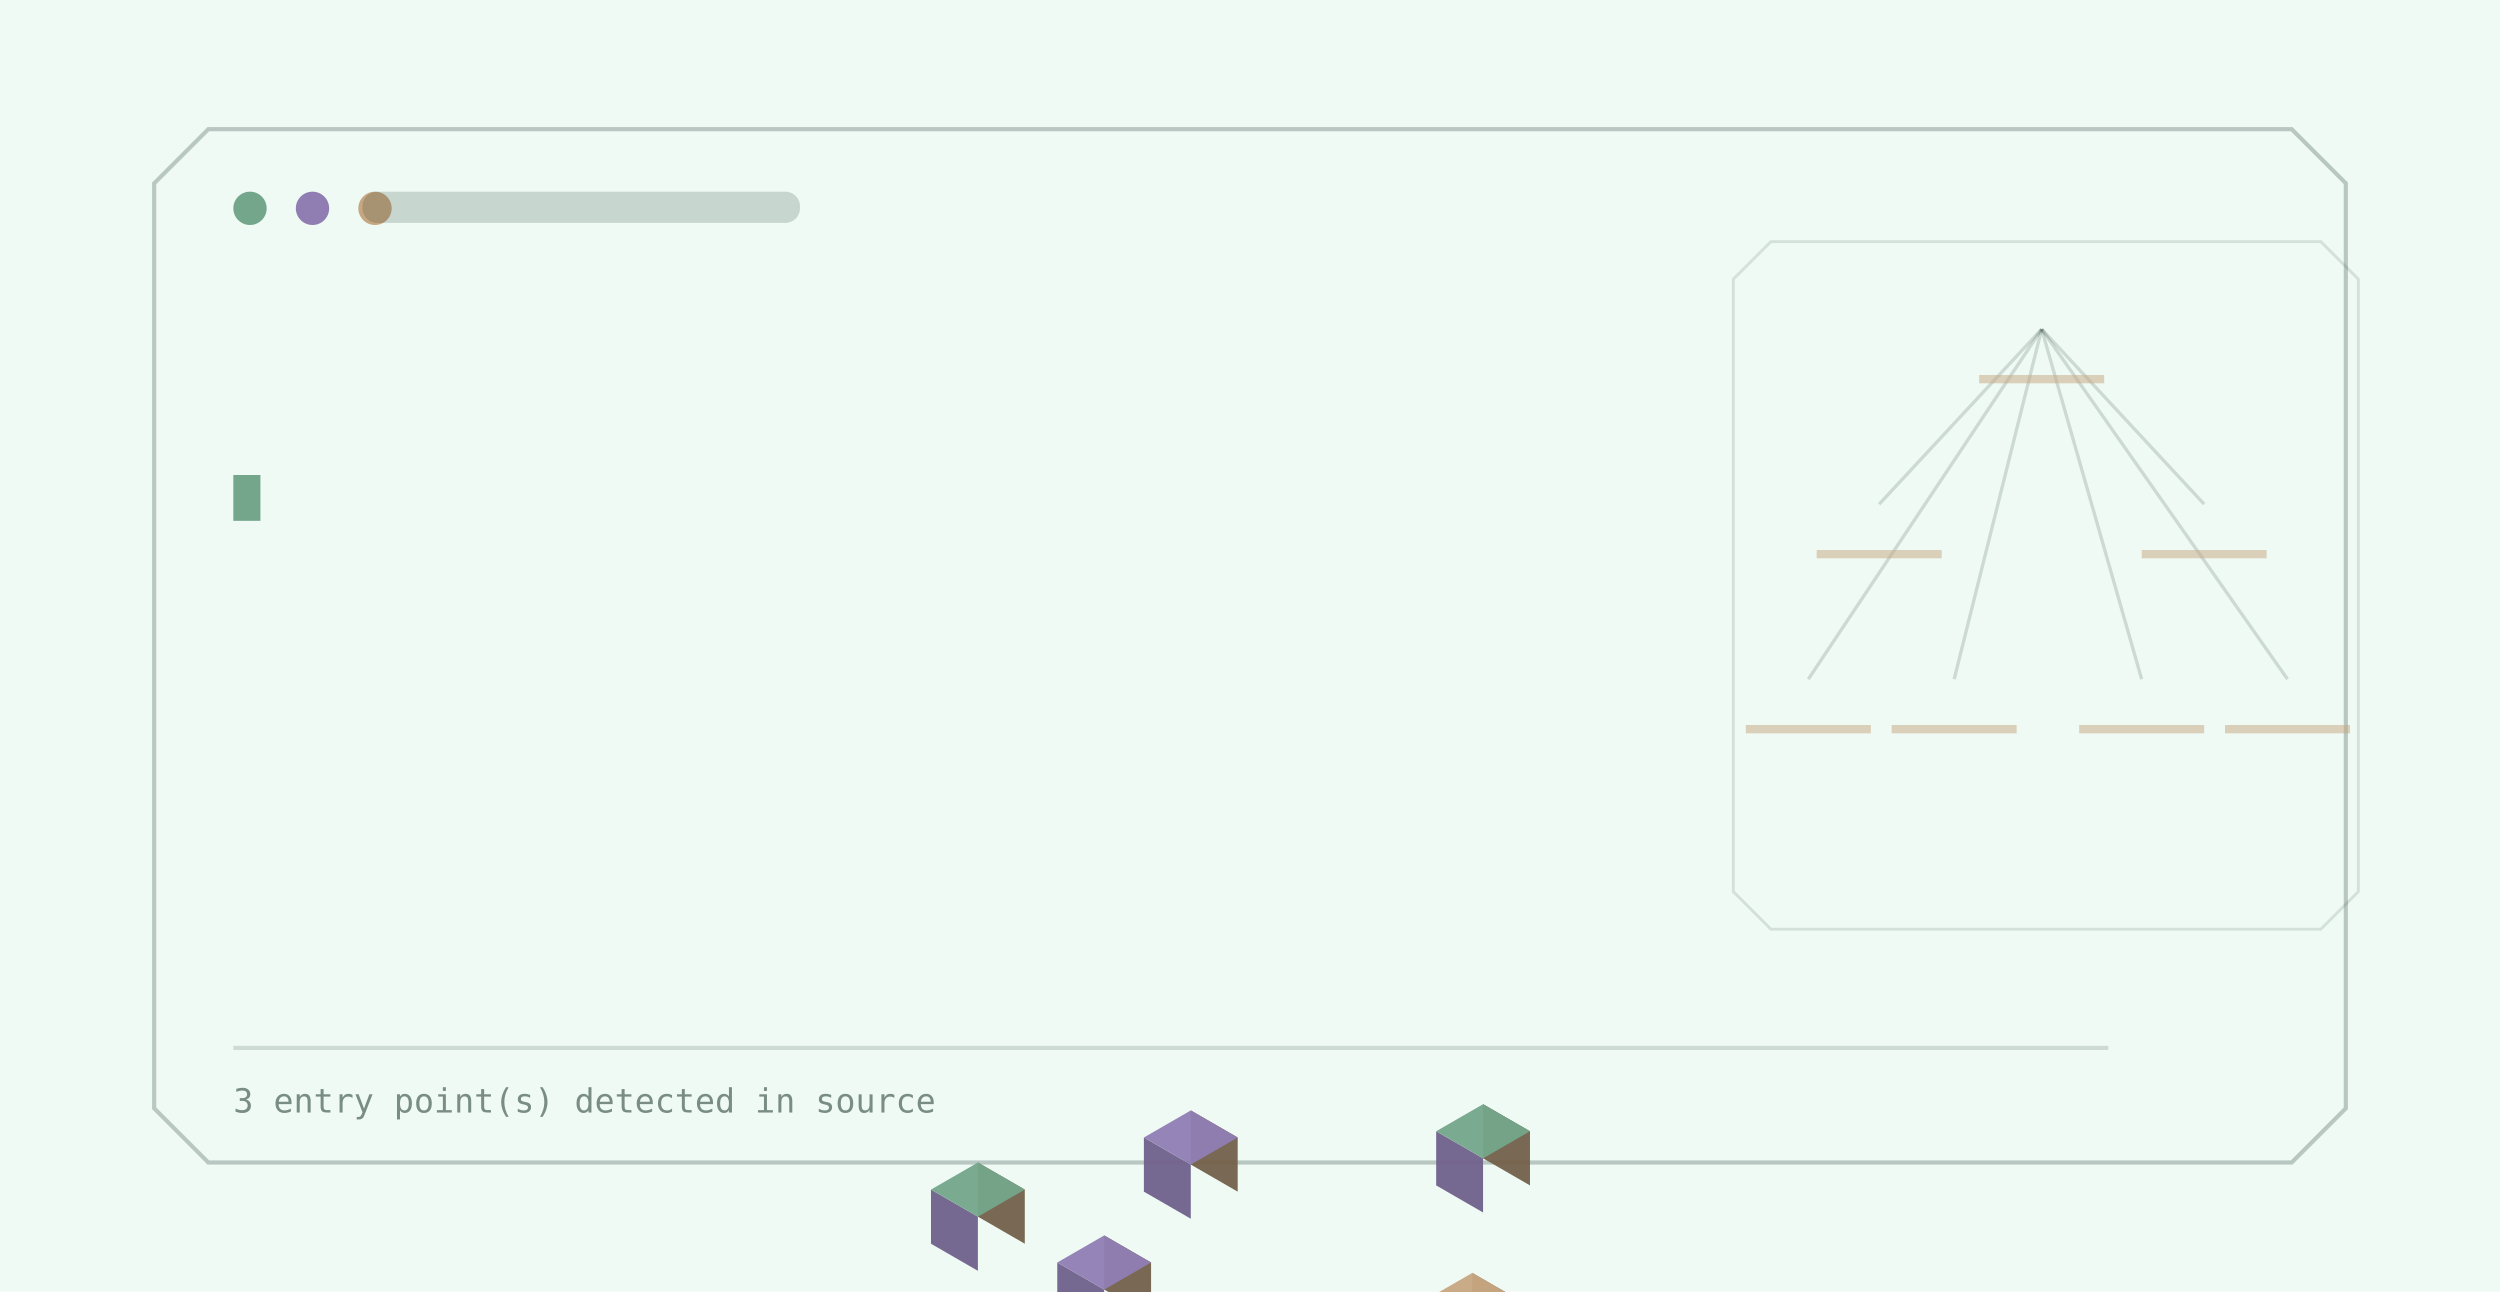
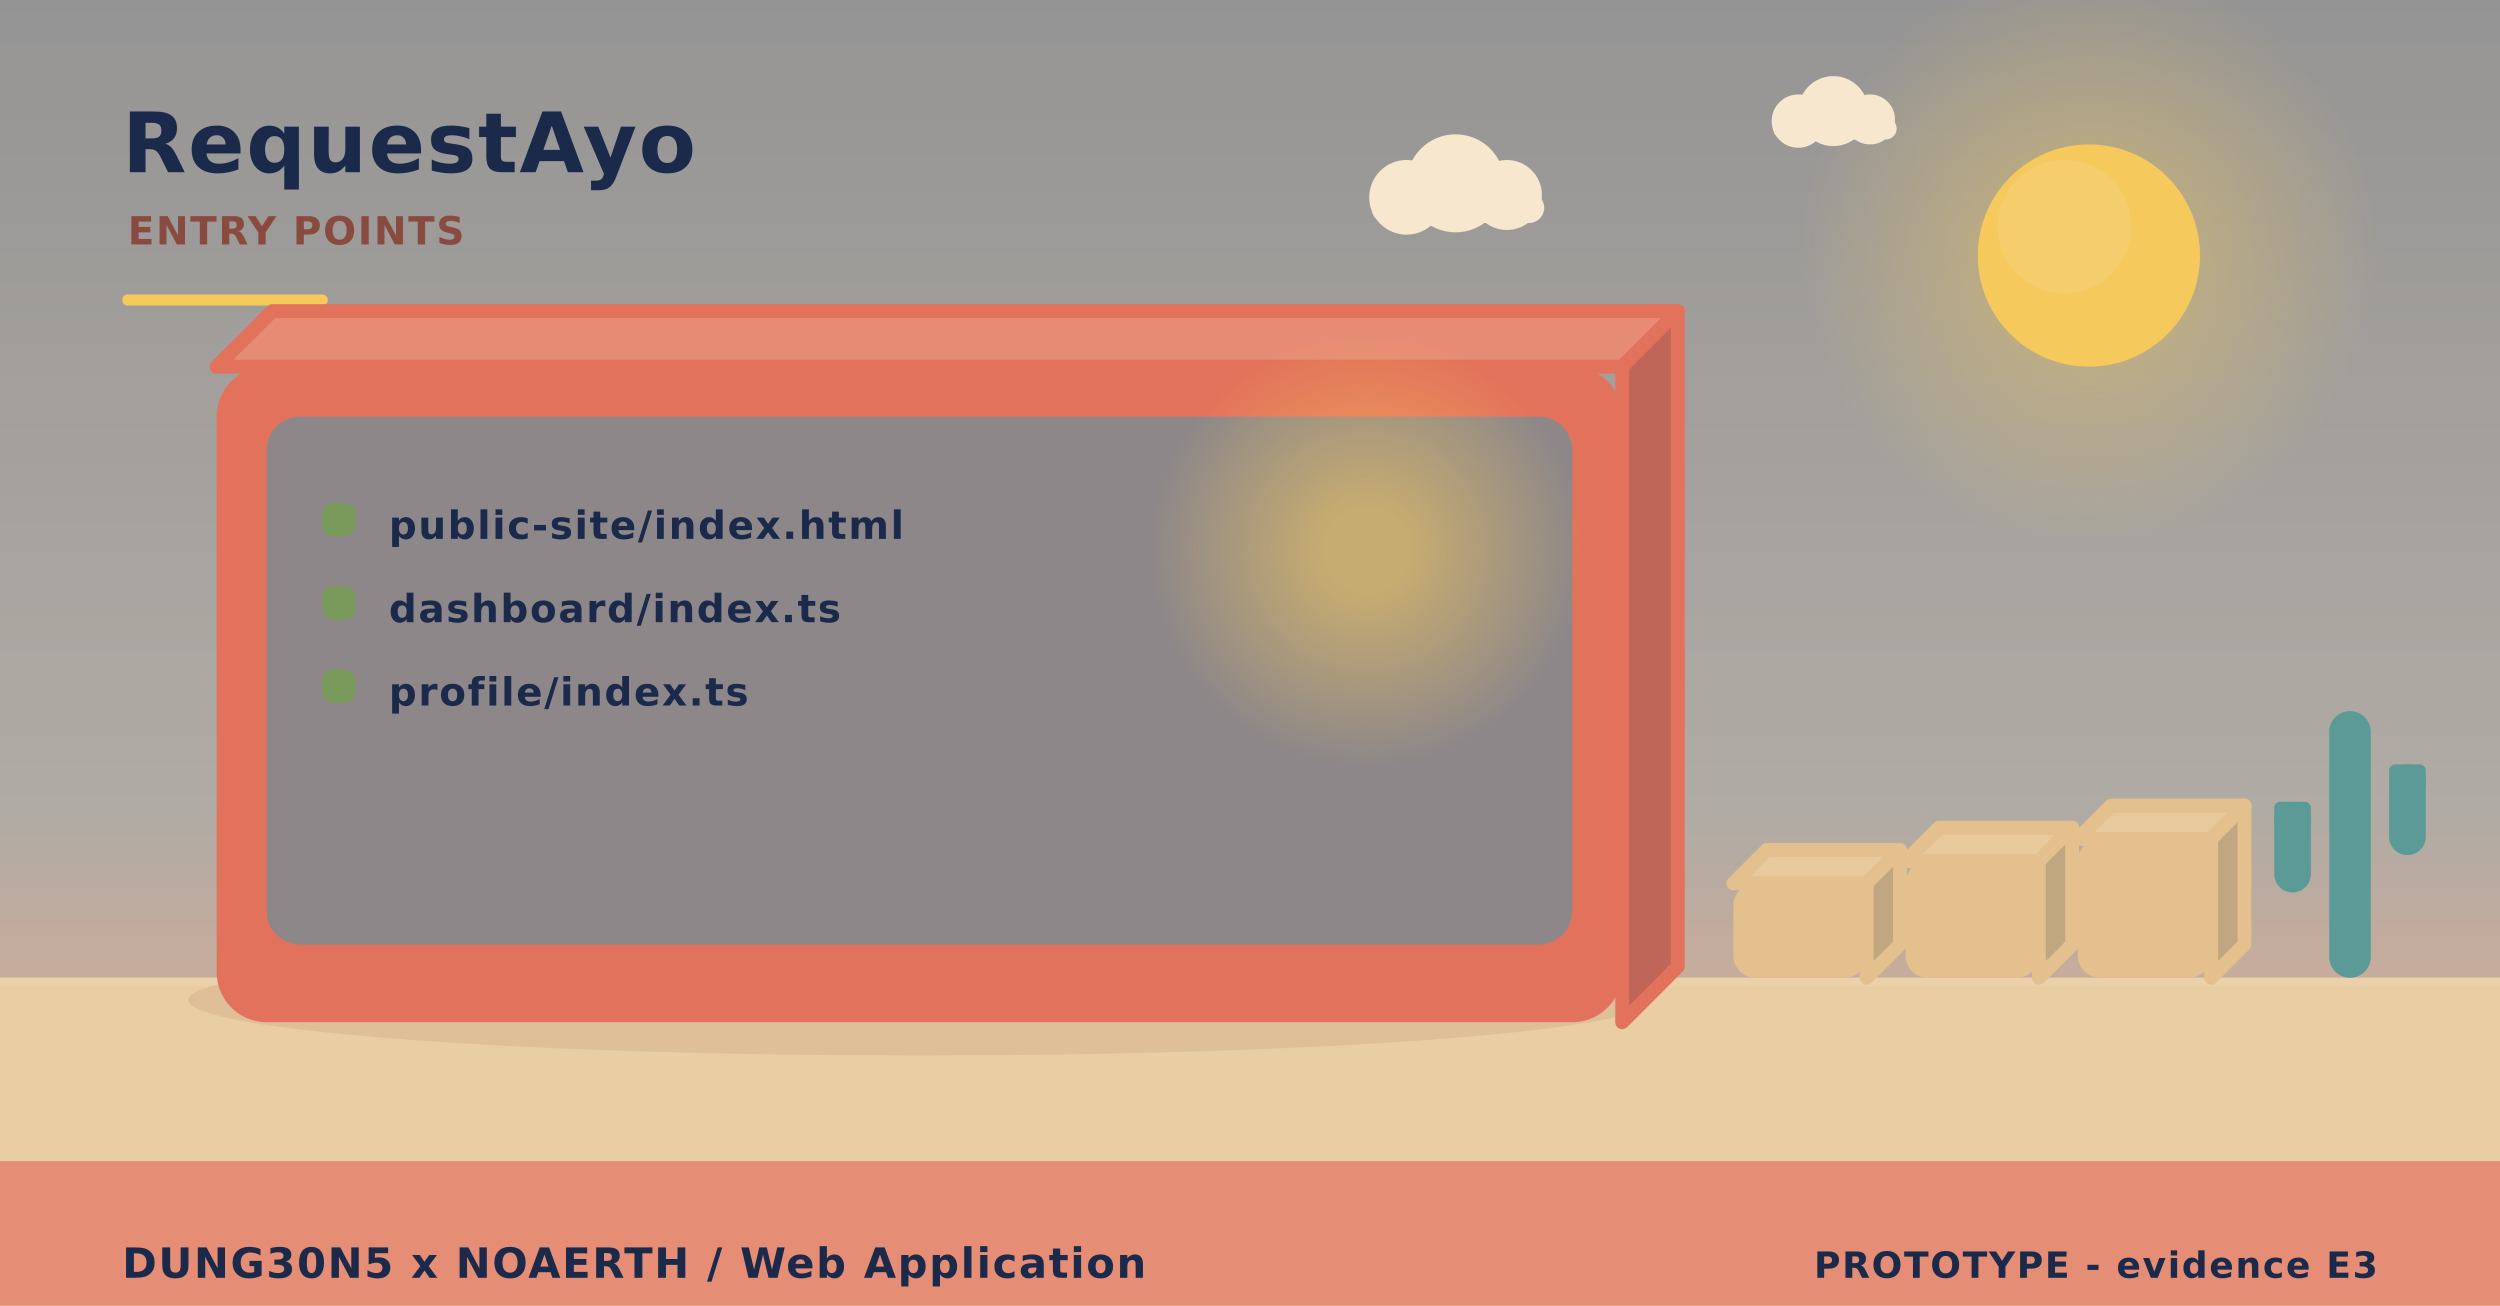
- <svg xmlns="http://www.w3.org/2000/svg" viewBox="0 0 1200 620" width="1200" height="620" role="img" aria-label="RequestAyo command surface">
-   <rect width="1200" height="620" fill="#effaf5" />
-   <defs>
-     <linearGradient id="gt" x1="0" y1="0" x2="1" y2="1">
-       <stop offset="0%" stop-color="#74a68b" />
-       <stop offset="100%" stop-color="#907eb3" />
-     </linearGradient>
-   </defs>
-   <path d="M100.00,62.00 H1100.00 L1126.00,88.00 V532.00 L1100.00,558.00 H100.00 L74.00,532.00 V88.00 Z" fill="none" stroke="rgba(26,52,43,0.300)" stroke-width="2.00" opacity="0.85" />
-   <circle cx="120.00" cy="100.00" r="8.00" fill="#74a68b" opacity="1.00" />
-   <circle cx="150.00" cy="100.00" r="8.00" fill="#907eb3" opacity="1.00" />
-   <circle cx="180.00" cy="100.00" r="8.00" fill="#c7a781" opacity="1.00" />
-   <rect x="174.00" y="92.00" width="210.00" height="15.00" rx="7.00" fill="rgba(26,52,43,0.180)" opacity="1.00" />
-   <text x="112" y="148" font-family="ui-monospace,SFMono-Regular,Menlo,monospace" font-size="21" fill="rgba(26,52,43,0.800)" opacity="0">public-site/index.html<animate attributeName="opacity" values="0;1;1;0" dur="1.5s" begin="0.0s" repeatCount="indefinite" />
-   </text>
-   <text x="112" y="182" font-family="ui-monospace,SFMono-Regular,Menlo,monospace" font-size="21" fill="rgba(26,52,43,0.800)" opacity="0">dashboard/index.ts<animate attributeName="opacity" values="0;1;1;0" dur="1.5s" begin="1.5s" repeatCount="indefinite" />
-   </text>
-   <text x="112" y="216" font-family="ui-monospace,SFMono-Regular,Menlo,monospace" font-size="21" fill="rgba(26,52,43,0.800)" opacity="0">profile/index.ts<animate attributeName="opacity" values="0;1;1;0" dur="1.5s" begin="3.0s" repeatCount="indefinite" />
-   </text>
-   <rect x="112" y="228" width="13" height="22" fill="#74a68b">
-     <animate attributeName="opacity" values="1;0;1" dur="1.05s" begin="0s" repeatCount="indefinite" />
-   </rect>
-   <path d="M850.00,116.00 H1114.00 L1132.00,134.00 V428.00 L1114.00,446.00 H850.00 L832.00,428.00 V134.00 Z" fill="none" stroke="rgba(26,52,43,0.180)" stroke-width="1.40" opacity="0.70" />
-   <line x1="980.00" y1="158.00" x2="902.00" y2="242.00" stroke="rgba(26,52,43,0.300)" stroke-width="1.60" opacity="0.55" />
-   <line x1="980.00" y1="158.00" x2="1058.00" y2="242.00" stroke="rgba(26,52,43,0.300)" stroke-width="1.60" opacity="0.55" />
-   <line x1="980.00" y1="158.00" x2="868.00" y2="326.00" stroke="rgba(26,52,43,0.300)" stroke-width="1.60" opacity="0.55" />
-   <line x1="980.00" y1="158.00" x2="938.00" y2="326.00" stroke="rgba(26,52,43,0.300)" stroke-width="1.60" opacity="0.55" />
-   <line x1="980.00" y1="158.00" x2="1028.00" y2="326.00" stroke="rgba(26,52,43,0.300)" stroke-width="1.60" opacity="0.55" />
-   <line x1="980.00" y1="158.00" x2="1098.00" y2="326.00" stroke="rgba(26,52,43,0.300)" stroke-width="1.60" opacity="0.55" />
-   <polygon points="711.87,556.00 734.39,569.00 734.39,543.00 711.87,530.00" fill="#73614b" opacity="0.95" />
-   <polygon points="689.36,569.00 711.87,582.00 711.87,556.00 689.36,543.00" fill="#70628c" opacity="0.95" />
-   <polygon points="711.87,530.00 734.39,543.00 711.87,556.00 689.36,543.00" fill="#74a68b" opacity="0.95" />
+ <svg xmlns="http://www.w3.org/2000/svg" width="900" height="470" viewBox="0 0 900 470" role="img" aria-label="RequestAyo - how it is operated">
+   <linearGradient id="skyt" x1="0" y1="0" x2="0" y2="1">
+     <stop offset="0" stop-color="#959494" />
+     <stop offset="0.62" stop-color="#b0aba4" />
+     <stop offset="1" stop-color="#f3ad8a" />
+   </linearGradient>
+   <rect width="900" height="470" fill="url(#skyt)" />
+   <radialGradient id="sunt">
+     <stop offset="0.35" stop-color="#f5c95c" stop-opacity="0.34" />
+     <stop offset="1" stop-color="#f5c95c" stop-opacity="0" />
+   </radialGradient>
+   <circle cx="752" cy="92" r="104" fill="url(#sunt)" />
+   <circle cx="752" cy="92" r="40" fill="#f5c95c" />
+   <circle cx="743.2" cy="81.6" r="24" fill="#f5d27e" opacity="0.5" />
  <g>
-     <rect x="950.00" y="180.00" width="60.00" height="4.00" rx="0.00" fill="rgba(199,167,129,0.500)" opacity="1.00" />
-     <animate attributeName="opacity" values="0.25;1.0;0.25" dur="8.25s" begin="0.0s" repeatCount="indefinite" />
+     <circle cx="524" cy="66" r="17.64" fill="#f6e7ce" />
+     <circle cx="506.36" cy="71.04" r="13.44" fill="#f6e7ce" />
+     <circle cx="542.48" cy="70.2" r="12.6" fill="#f6e7ce" />
+     <rect x="493.76" y="69.36" width="62.16" height="10.92" rx="5.46" fill="#f6e7ce" />
+     <animateTransform attributeName="transform" type="translate" values="0 0;24 0;0 0" dur="36s" begin="0s" repeatCount="indefinite" />
  </g>
-   <polygon points="571.58,559.00 594.09,572.00 594.09,546.00 571.58,533.00" fill="#73614b" opacity="0.95" />
-   <polygon points="549.06,572.00 571.58,585.00 571.58,559.00 549.06,546.00" fill="#70628c" opacity="0.95" />
-   <polygon points="571.58,533.00 594.09,546.00 571.58,559.00 549.06,546.00" fill="#907eb3" opacity="0.95" />
  <g>
-     <rect x="872.00" y="264.00" width="60.00" height="4.00" rx="0.00" fill="rgba(199,167,129,0.500)" opacity="1.00" />
-     <animate attributeName="opacity" values="0.25;1.0;0.25" dur="8.25s" begin="0.4s" repeatCount="indefinite" />
+     <circle cx="660" cy="40" r="12.6" fill="#f6e7ce" />
+     <circle cx="647.4" cy="43.6" r="9.6" fill="#f6e7ce" />
+     <circle cx="673.2" cy="43" r="9" fill="#f6e7ce" />
+     <rect x="638.4" y="42.4" width="44.4" height="7.8" rx="3.9" fill="#f6e7ce" />
+     <animateTransform attributeName="transform" type="translate" values="0 0;-18 0;0 0" dur="46s" begin="3s" repeatCount="indefinite" />
  </g>
-   <polygon points="706.68,637.00 729.19,650.00 729.19,624.00 706.68,611.00" fill="#73614b" opacity="0.95" />
-   <polygon points="684.16,650.00 706.68,663.00 706.68,637.00 684.16,624.00" fill="#70628c" opacity="0.95" />
-   <polygon points="706.68,611.00 729.19,624.00 706.68,637.00 684.16,624.00" fill="#c7a781" opacity="0.95" />
+   <rect x="0" y="352" width="900" height="118" fill="#e9cda3" />
+   <rect x="0" y="352" width="900" height="3" fill="#ebd1a9" />
+   <text x="44" y="62" font-family="Verdana,DejaVu Sans,sans-serif" font-size="30" font-weight="700" letter-spacing="0.6" fill="#1b2a4a" text-anchor="start">RequestAyo</text>
+   <text x="46" y="88" font-family="Verdana,DejaVu Sans,sans-serif" font-size="14" font-weight="700" letter-spacing="0.6" fill="#894b3f" text-anchor="start">ENTRY POINTS</text>
+   <rect x="44" y="106" width="74" height="4" rx="2" fill="#f5c95c" />
+   <ellipse cx="331" cy="360" rx="263.2" ry="20" fill="rgba(138,90,68,0.11)" />
+   <path d="M78,132 L584,132 L604,112 L98,112 Z" fill="#e68c74" stroke="#e2725b" stroke-width="5" stroke-linejoin="round" />
+   <path d="M584,132 L604,112 L604,348 L584,368 Z" fill="#c06658" stroke="#e2725b" stroke-width="5" stroke-linejoin="round" />
+   <rect x="78" y="132" width="506" height="236" rx="18" fill="#e2725b" />
+   <rect x="96" y="150" width="470" height="190" rx="12" fill="#88888c" opacity="0.94" />
+   <radialGradient id="lamp4581">
+     <stop offset="0.2" stop-color="#f5c95c" stop-opacity="0.55" />
+     <stop offset="1" stop-color="#f5c95c" stop-opacity="0" />
+   </radialGradient>
+   <circle cx="492" cy="198" r="78" fill="url(#lamp4581)" />
+   <rect x="116" y="181" width="12" height="12" rx="4" fill="#7a9a5c" />
  <g>
-     <rect x="1028.00" y="264.00" width="60.00" height="4.00" rx="0.00" fill="rgba(199,167,129,0.500)" opacity="1.00" />
-     <animate attributeName="opacity" values="0.25;1.0;0.25" dur="8.25s" begin="0.8s" repeatCount="indefinite" />
+     <text x="140" y="194" font-family="Verdana,DejaVu Sans,sans-serif" font-size="14" font-weight="700" letter-spacing="0.6" fill="#1b2a4a" text-anchor="start">public-site/index.html</text>
+     <animateTransform attributeName="transform" type="translate" values="0 10;0 0" dur="0.7s" begin="0.4s" fill="freeze" />
  </g>
-   <polygon points="469.39,584.00 491.90,597.00 491.90,571.00 469.39,558.00" fill="#73614b" opacity="0.95" />
-   <polygon points="446.87,597.00 469.39,610.00 469.39,584.00 446.87,571.00" fill="#70628c" opacity="0.95" />
-   <polygon points="469.39,558.00 491.90,571.00 469.39,584.00 446.87,571.00" fill="#74a68b" opacity="0.95" />
+   <rect x="116" y="211" width="12" height="12" rx="4" fill="#7a9a5c" />
  <g>
-     <rect x="838.00" y="348.00" width="60.00" height="4.00" rx="0.00" fill="rgba(199,167,129,0.500)" opacity="1.00" />
-     <animate attributeName="opacity" values="0.25;1.0;0.25" dur="8.25s" begin="1.2s" repeatCount="indefinite" />
+     <text x="140" y="224" font-family="Verdana,DejaVu Sans,sans-serif" font-size="14" font-weight="700" letter-spacing="0.6" fill="#1b2a4a" text-anchor="start">dashboard/index.ts</text>
+     <animateTransform attributeName="transform" type="translate" values="0 10;0 0" dur="0.7s" begin="0.7s" fill="freeze" />
  </g>
-   <polygon points="530.01,619.00 552.52,632.00 552.52,606.00 530.01,593.00" fill="#73614b" opacity="0.95" />
-   <polygon points="507.49,632.00 530.01,645.00 530.01,619.00 507.49,606.00" fill="#70628c" opacity="0.95" />
-   <polygon points="530.01,593.00 552.52,606.00 530.01,619.00 507.49,606.00" fill="#907eb3" opacity="0.95" />
+   <rect x="116" y="241" width="12" height="12" rx="4" fill="#7a9a5c" />
  <g>
-     <rect x="908.00" y="348.00" width="60.00" height="4.00" rx="0.00" fill="rgba(199,167,129,0.500)" opacity="1.00" />
-     <animate attributeName="opacity" values="0.25;1.0;0.25" dur="8.25s" begin="1.6s" repeatCount="indefinite" />
+     <text x="140" y="254" font-family="Verdana,DejaVu Sans,sans-serif" font-size="14" font-weight="700" letter-spacing="0.6" fill="#1b2a4a" text-anchor="start">profile/index.ts</text>
+     <animateTransform attributeName="transform" type="translate" values="0 10;0 0" dur="0.7s" begin="1s" fill="freeze" />
  </g>
-   <polygon points="607.95,664.00 630.47,677.00 630.47,651.00 607.95,638.00" fill="#73614b" opacity="0.95" />
-   <polygon points="585.43,677.00 607.95,690.00 607.95,664.00 585.43,651.00" fill="#70628c" opacity="0.95" />
-   <polygon points="607.95,638.00 630.47,651.00 607.95,664.00 585.43,651.00" fill="#c7a781" opacity="0.95" />
-   <g>
-     <rect x="998.00" y="348.00" width="60.00" height="4.00" rx="0.00" fill="rgba(199,167,129,0.500)" opacity="1.00" />
-     <animate attributeName="opacity" values="0.25;1.0;0.25" dur="8.25s" begin="2.0s" repeatCount="indefinite" />
-   </g>
-   <polygon points="668.57,699.00 691.09,712.00 691.09,686.00 668.57,673.00" fill="#73614b" opacity="0.95" />
-   <polygon points="646.05,712.00 668.57,725.00 668.57,699.00 646.05,686.00" fill="#70628c" opacity="0.95" />
-   <polygon points="668.57,673.00 691.09,686.00 668.57,699.00 646.05,686.00" fill="#74a68b" opacity="0.95" />
-   <g>
-     <rect x="1068.00" y="348.00" width="60.00" height="4.00" rx="0.00" fill="rgba(199,167,129,0.500)" opacity="1.00" />
-     <animate attributeName="opacity" values="0.25;1.0;0.25" dur="8.25s" begin="2.4s" repeatCount="indefinite" />
-   </g>
-   <rect x="112.00" y="502.00" width="900.00" height="2.00" rx="0.00" fill="rgba(26,52,43,0.160)" opacity="1.00" />
-   <text x="112" y="534" font-family="ui-monospace,Menlo,monospace" font-size="16" fill="rgba(26,52,43,0.550)">3 entry point(s) detected in source</text>
+   <path d="M624,318 L672,318 L684,306 L636,306 Z" fill="#e7c99b" stroke="#e3c08d" stroke-width="5" stroke-linejoin="round" />
+   <path d="M672,318 L684,306 L684,340 L672,352 Z" fill="#c1a682" stroke="#e3c08d" stroke-width="5" stroke-linejoin="round" />
+   <rect x="624" y="318" width="48" height="34" rx="8" fill="#e3c08d" />
+   <path d="M686,310 L734,310 L746,298 L698,298 Z" fill="#e7c99b" stroke="#e3c08d" stroke-width="5" stroke-linejoin="round" />
+   <path d="M734,310 L746,298 L746,340 L734,352 Z" fill="#c1a682" stroke="#e3c08d" stroke-width="5" stroke-linejoin="round" />
+   <rect x="686" y="310" width="48" height="42" rx="8" fill="#e3c08d" />
+   <path d="M748,302 L796,302 L808,290 L760,290 Z" fill="#e7c99b" stroke="#e3c08d" stroke-width="5" stroke-linejoin="round" />
+   <path d="M796,302 L808,290 L808,340 L796,352 Z" fill="#c1a682" stroke="#e3c08d" stroke-width="5" stroke-linejoin="round" />
+   <rect x="748" y="302" width="48" height="50" rx="8" fill="#e3c08d" />
+   <rect x="838.52" y="256" width="14.96" height="96" rx="7.48" fill="#5b9a97" />
+   <rect x="818.72" y="288.64" width="13.2" height="32.64" rx="6.6" fill="#5b9a97" />
+   <rect x="818.72" y="288.64" width="13.2" height="9.6" rx="2.2" fill="#5b9a97" />
+   <rect x="860.08" y="275.2" width="13.2" height="32.64" rx="6.6" fill="#5b9a97" />
+   <rect x="860.08" y="275.2" width="13.2" height="9.6" rx="2.2" fill="#5b9a97" />
+   <rect x="0" y="418" width="900" height="52" rx="0" fill="#e68972" opacity="0.94" />
+   <text x="44" y="460" font-family="Verdana,DejaVu Sans,sans-serif" font-size="15" font-weight="700" letter-spacing="0.6" fill="#1b2a4a" text-anchor="start">DUNG30N5 x NOAERTH  /  Web Application</text>
+   <text x="856" y="460" font-family="Verdana,DejaVu Sans,sans-serif" font-size="13" font-weight="700" letter-spacing="0.6" fill="#1b2a4a" text-anchor="end">PROTOTYPE  -  evidence E3</text>
</svg>
